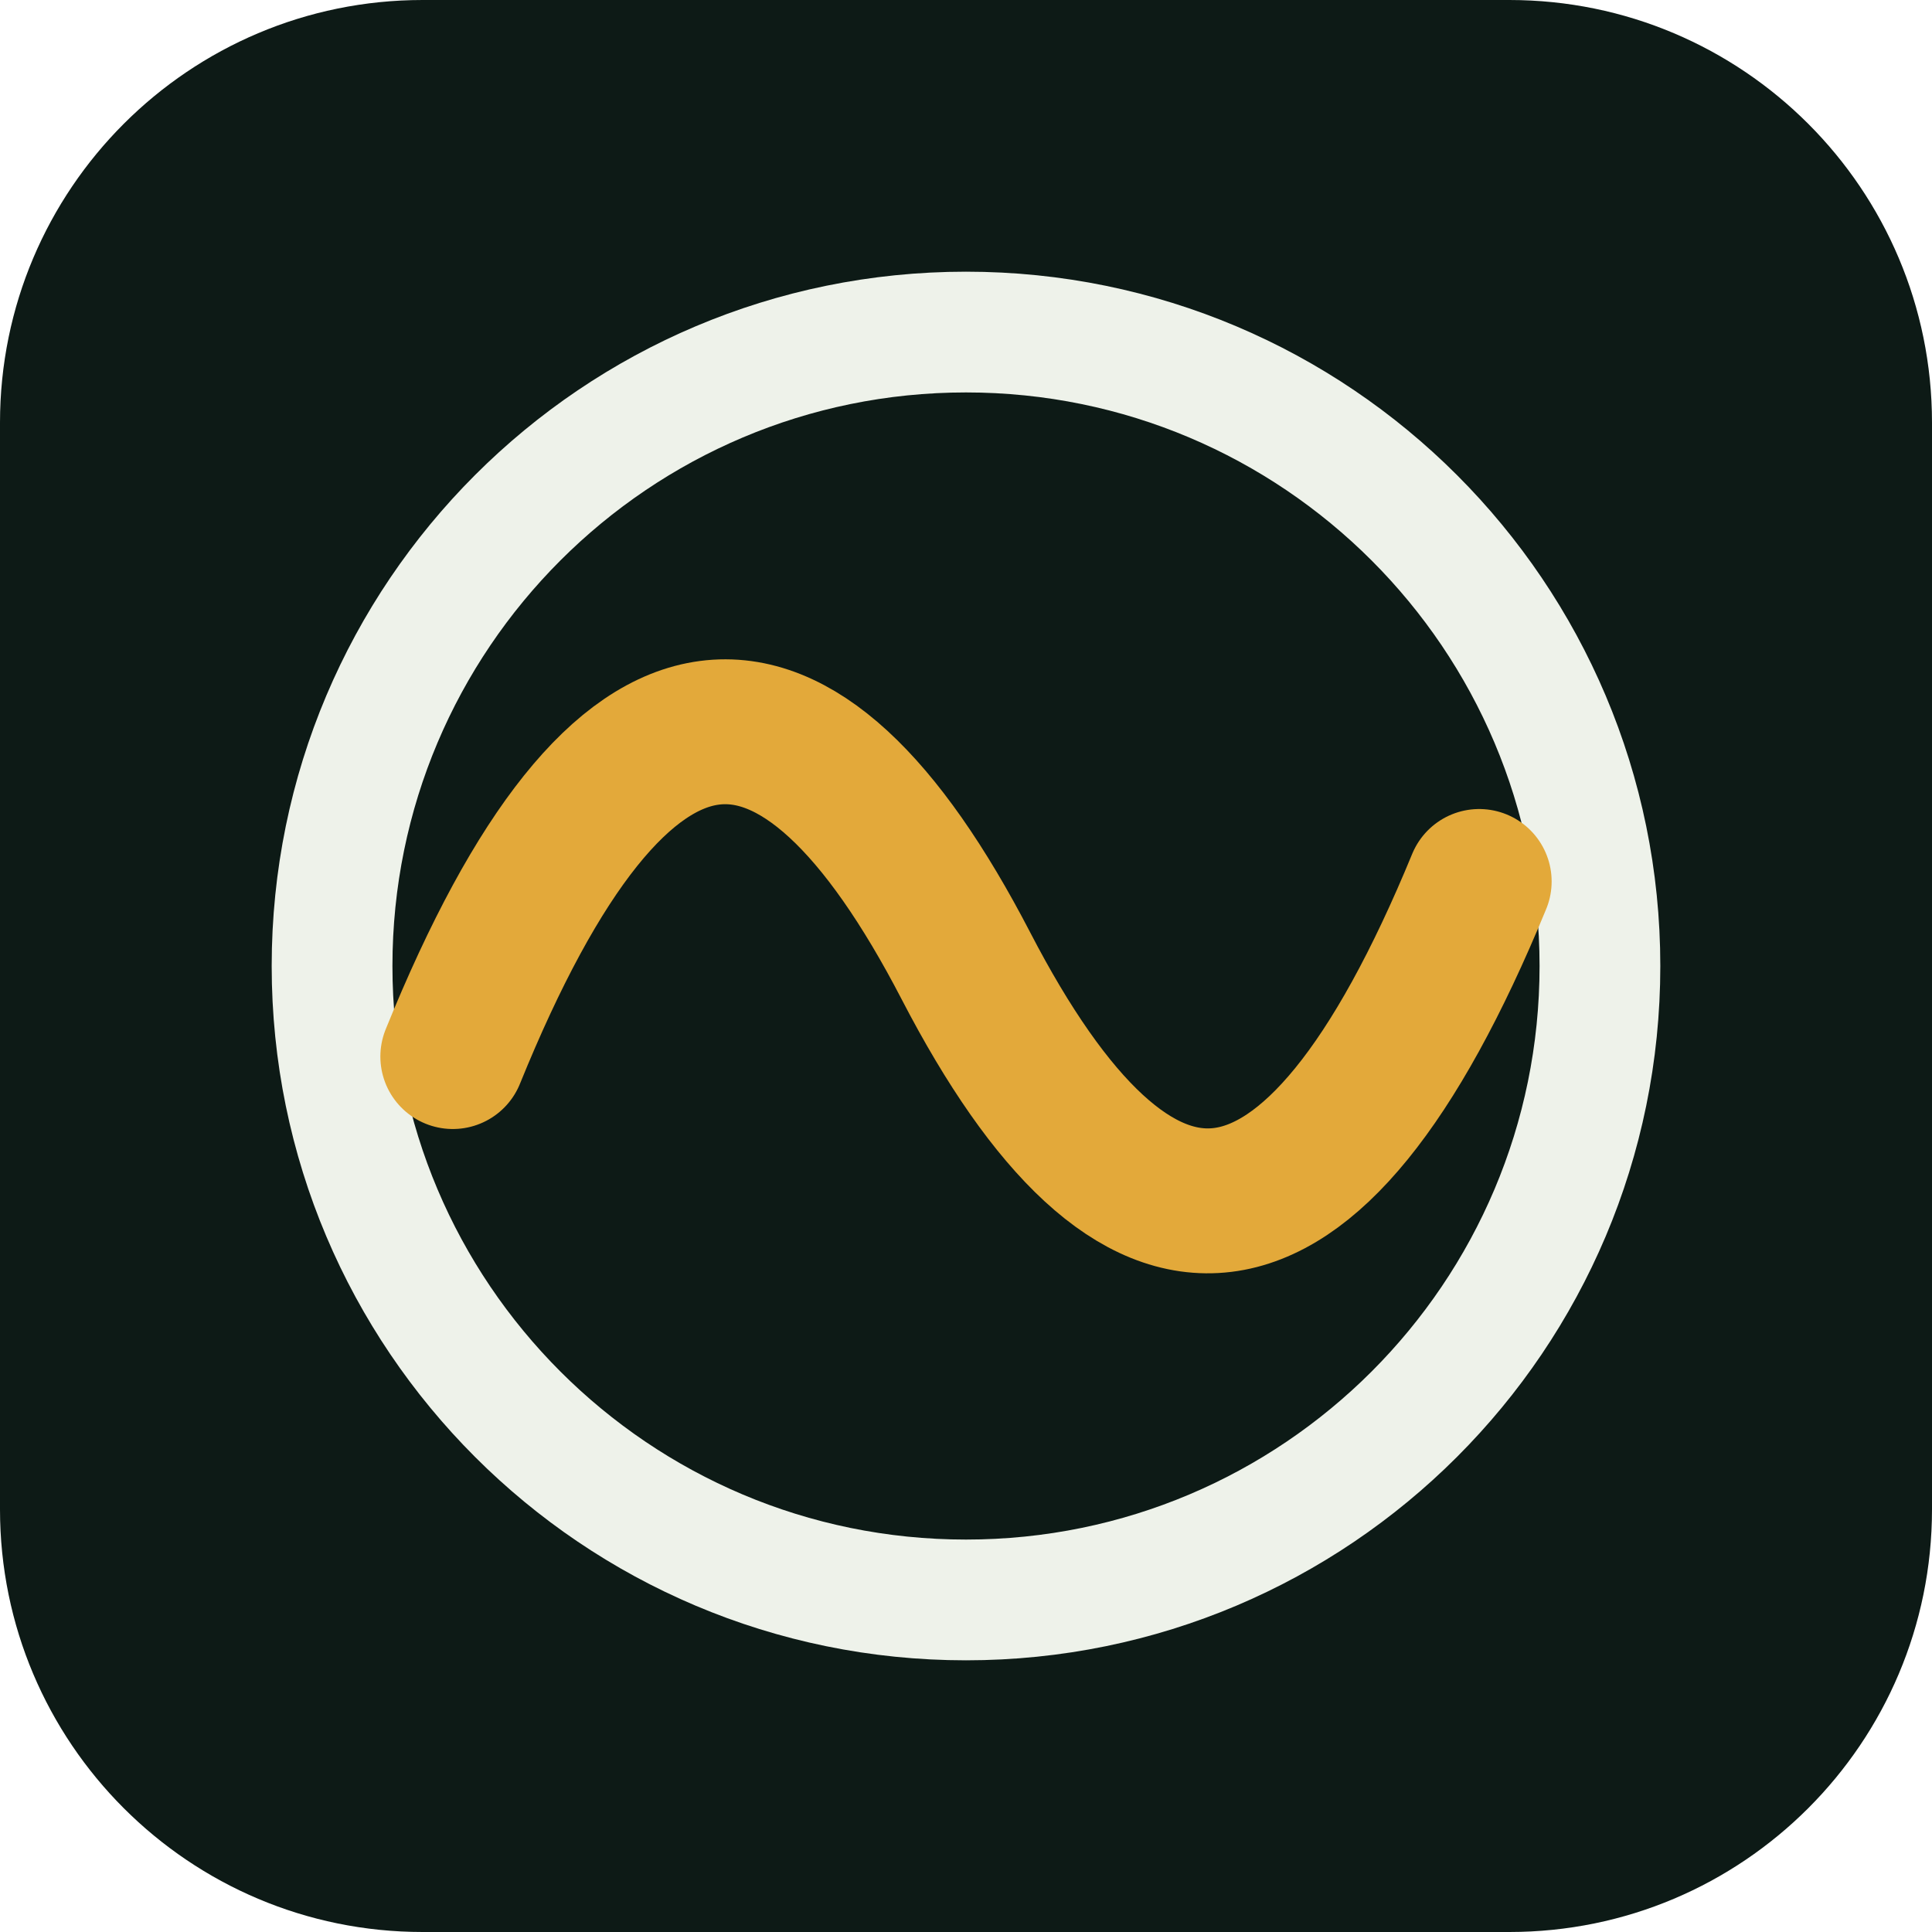
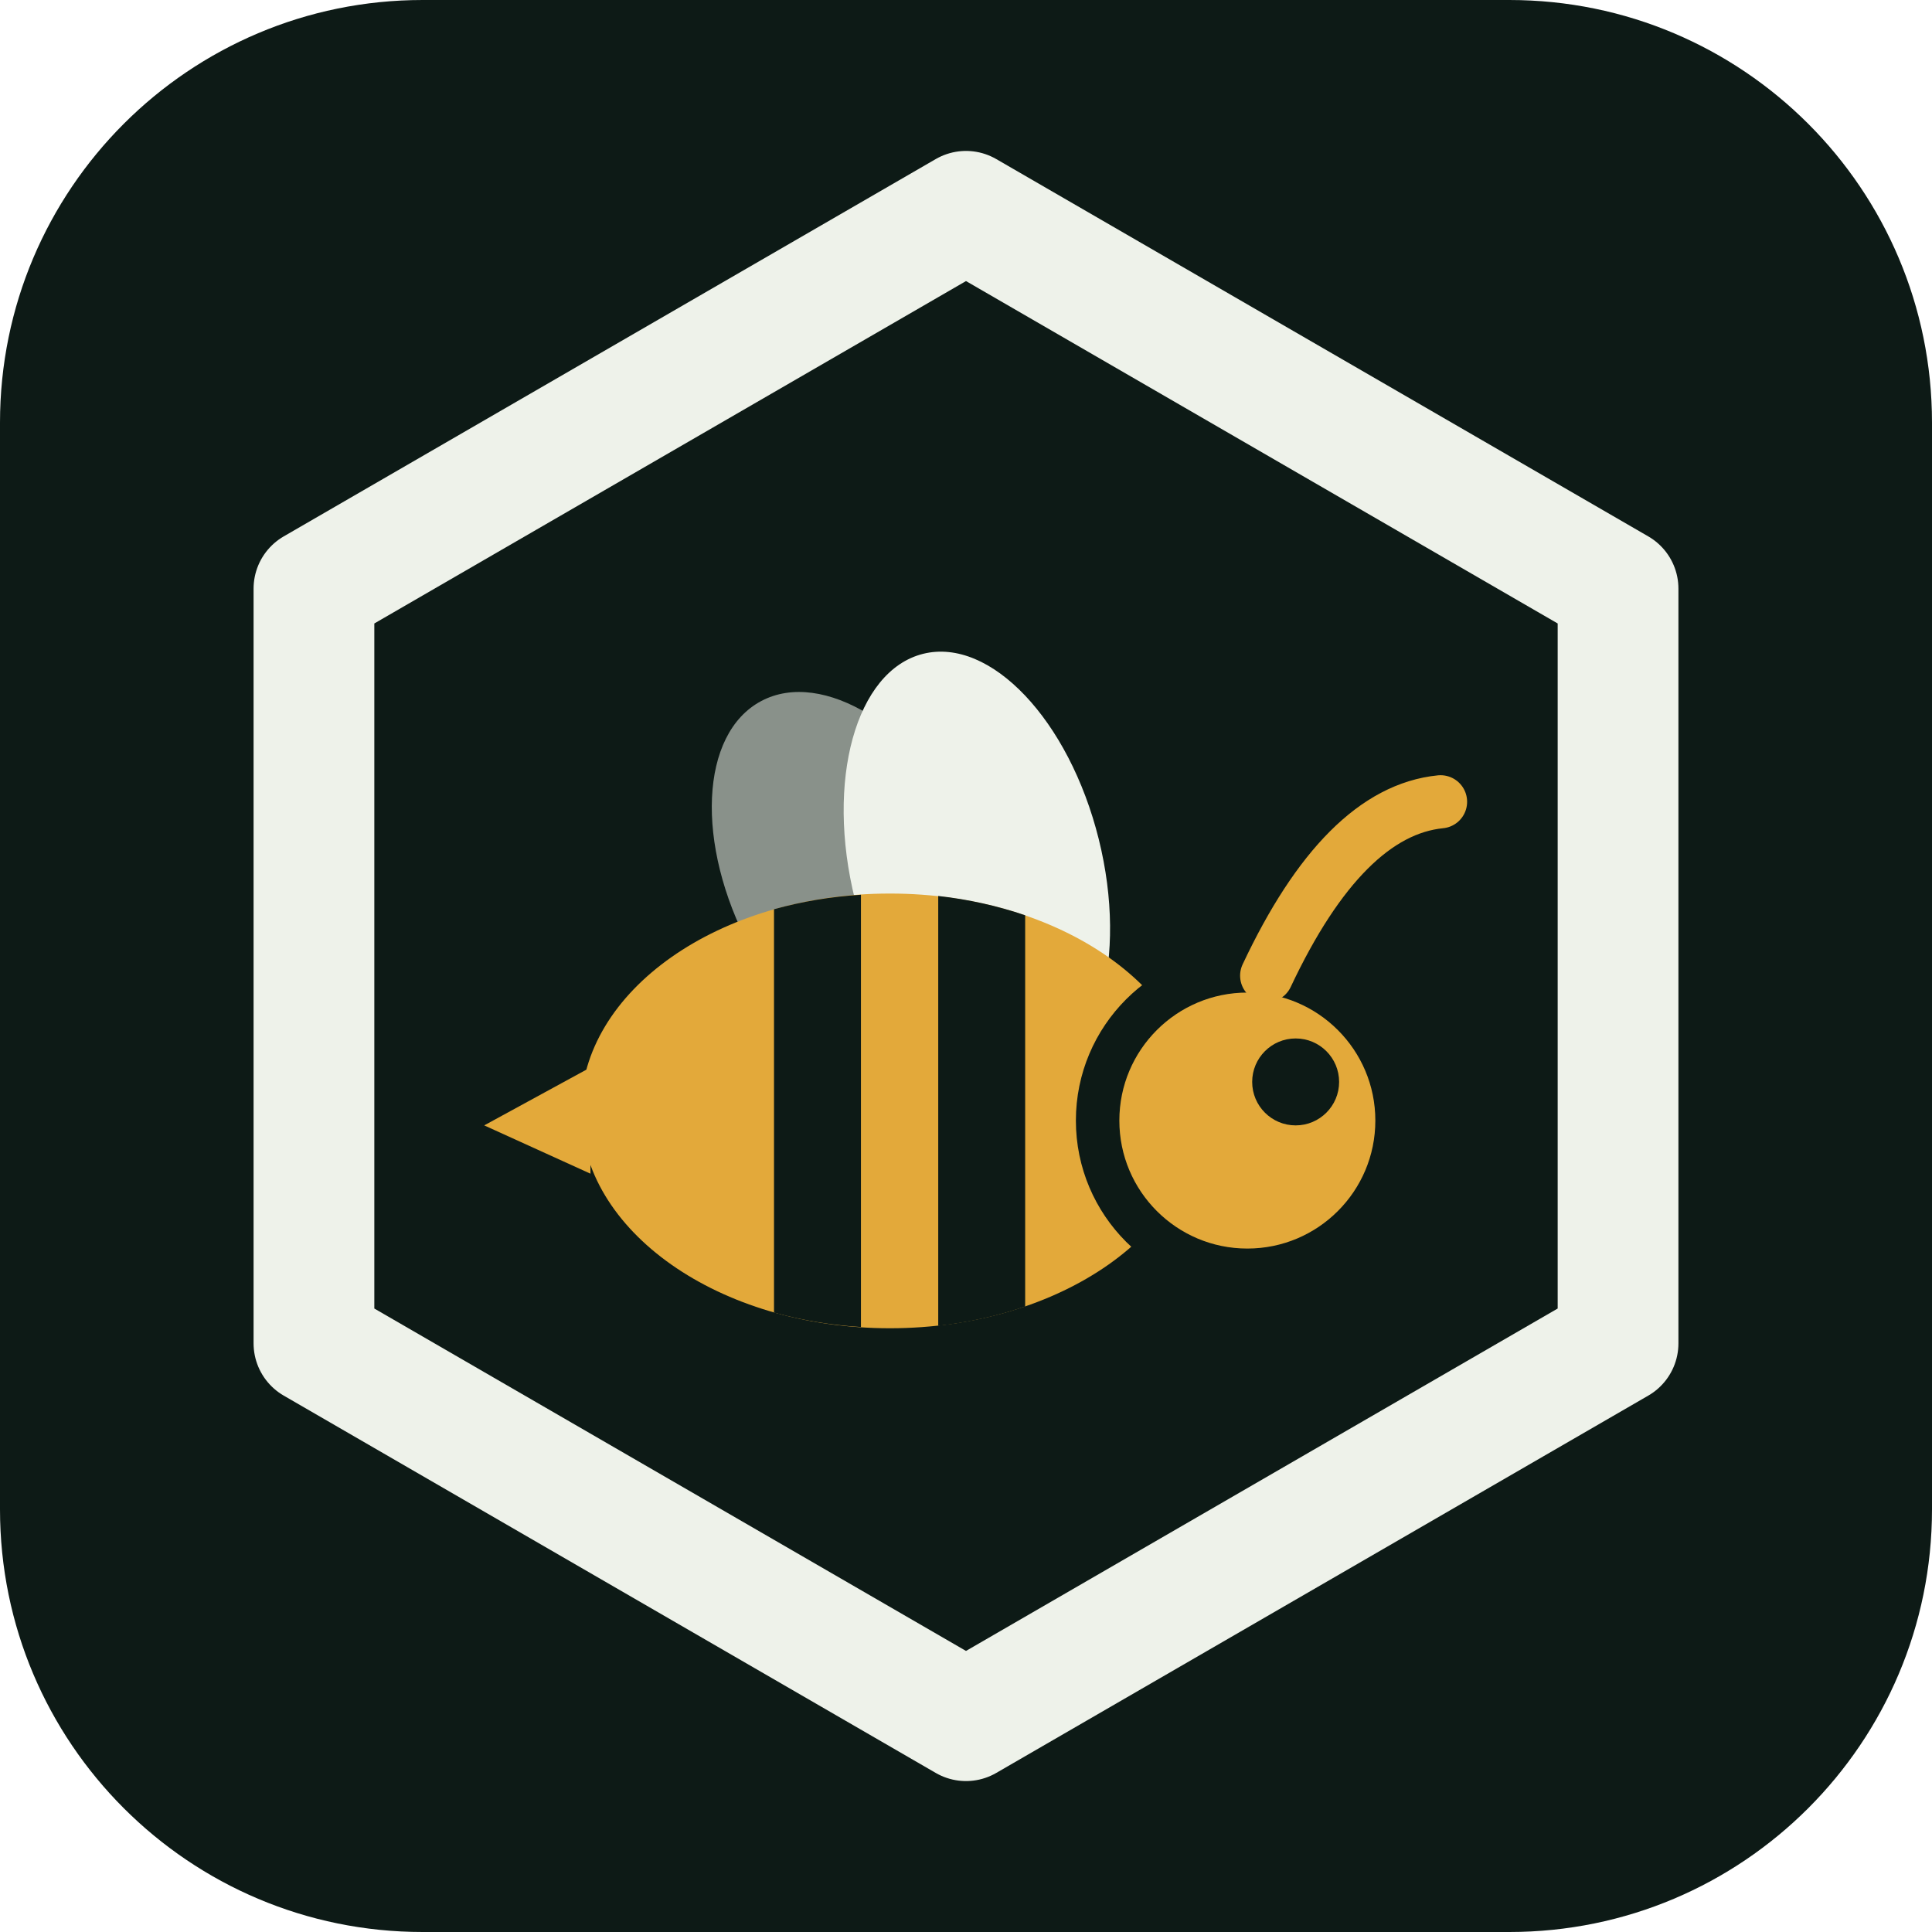
<svg xmlns="http://www.w3.org/2000/svg" viewBox="0 0 32 32">
  <rect width="32" height="32" rx="7" fill="#0d1a16" />
-   <circle cx="16" cy="16" r="10.5" fill="none" stroke="#eef2ea" stroke-width="2" />
-   <path d="M7.5 17.5 C10.3 10.6, 13.2 10.6, 16 16 S21.7 21.4, 24.5 14.6" fill="none" stroke="#e3a93a" stroke-width="2.4" stroke-linecap="round" />
+   <path d="M16 3.5 L26.8 9.75 V22.25 L16 28.5 L5.2 22.25 V9.75 Z" fill="none" stroke="#eef2ea" stroke-width="2" stroke-linejoin="round" />
+   <ellipse cx="14.26" cy="14.72" rx="2.08" ry="3.52" transform="rotate(-28 14.26 14.72)" fill="#eef2ea" opacity=".55" />
+   <ellipse cx="16.18" cy="14.40" rx="2.08" ry="3.68" transform="rotate(-14 16.18 14.40)" fill="#eef2ea" />
+   <ellipse cx="14.74" cy="18.4" rx="5.12" ry="3.6" fill="#e3a93a" />
+   <path d="M12.82 15.06 A5.12 3.6 0 0 1 14.26 14.82 L14.26 21.98 A5.12 3.6 0 0 1 12.82 21.74 Z M15.54 14.84 A5.12 3.6 0 0 1 16.98 15.16 L16.98 21.64 A5.12 3.6 0 0 1 15.54 21.96 Z" fill="#0d1a16" />
+   <path d="M9.78 17.68 L8.02 18.64 L9.78 19.44 Z" fill="#e3a93a" />
+   <circle cx="20.66" cy="18.56" r="2.48" fill="#e3a93a" stroke="#0d1a16" stroke-width="0.72" />
+   <circle cx="21.46" cy="17.92" r="0.72" fill="#0d1a16" />
+   <path d="M20.98 16.16 Q22.26 13.44 23.86 13.28" fill="none" stroke="#e3a93a" stroke-width="0.88" stroke-linecap="round" />
</svg>
